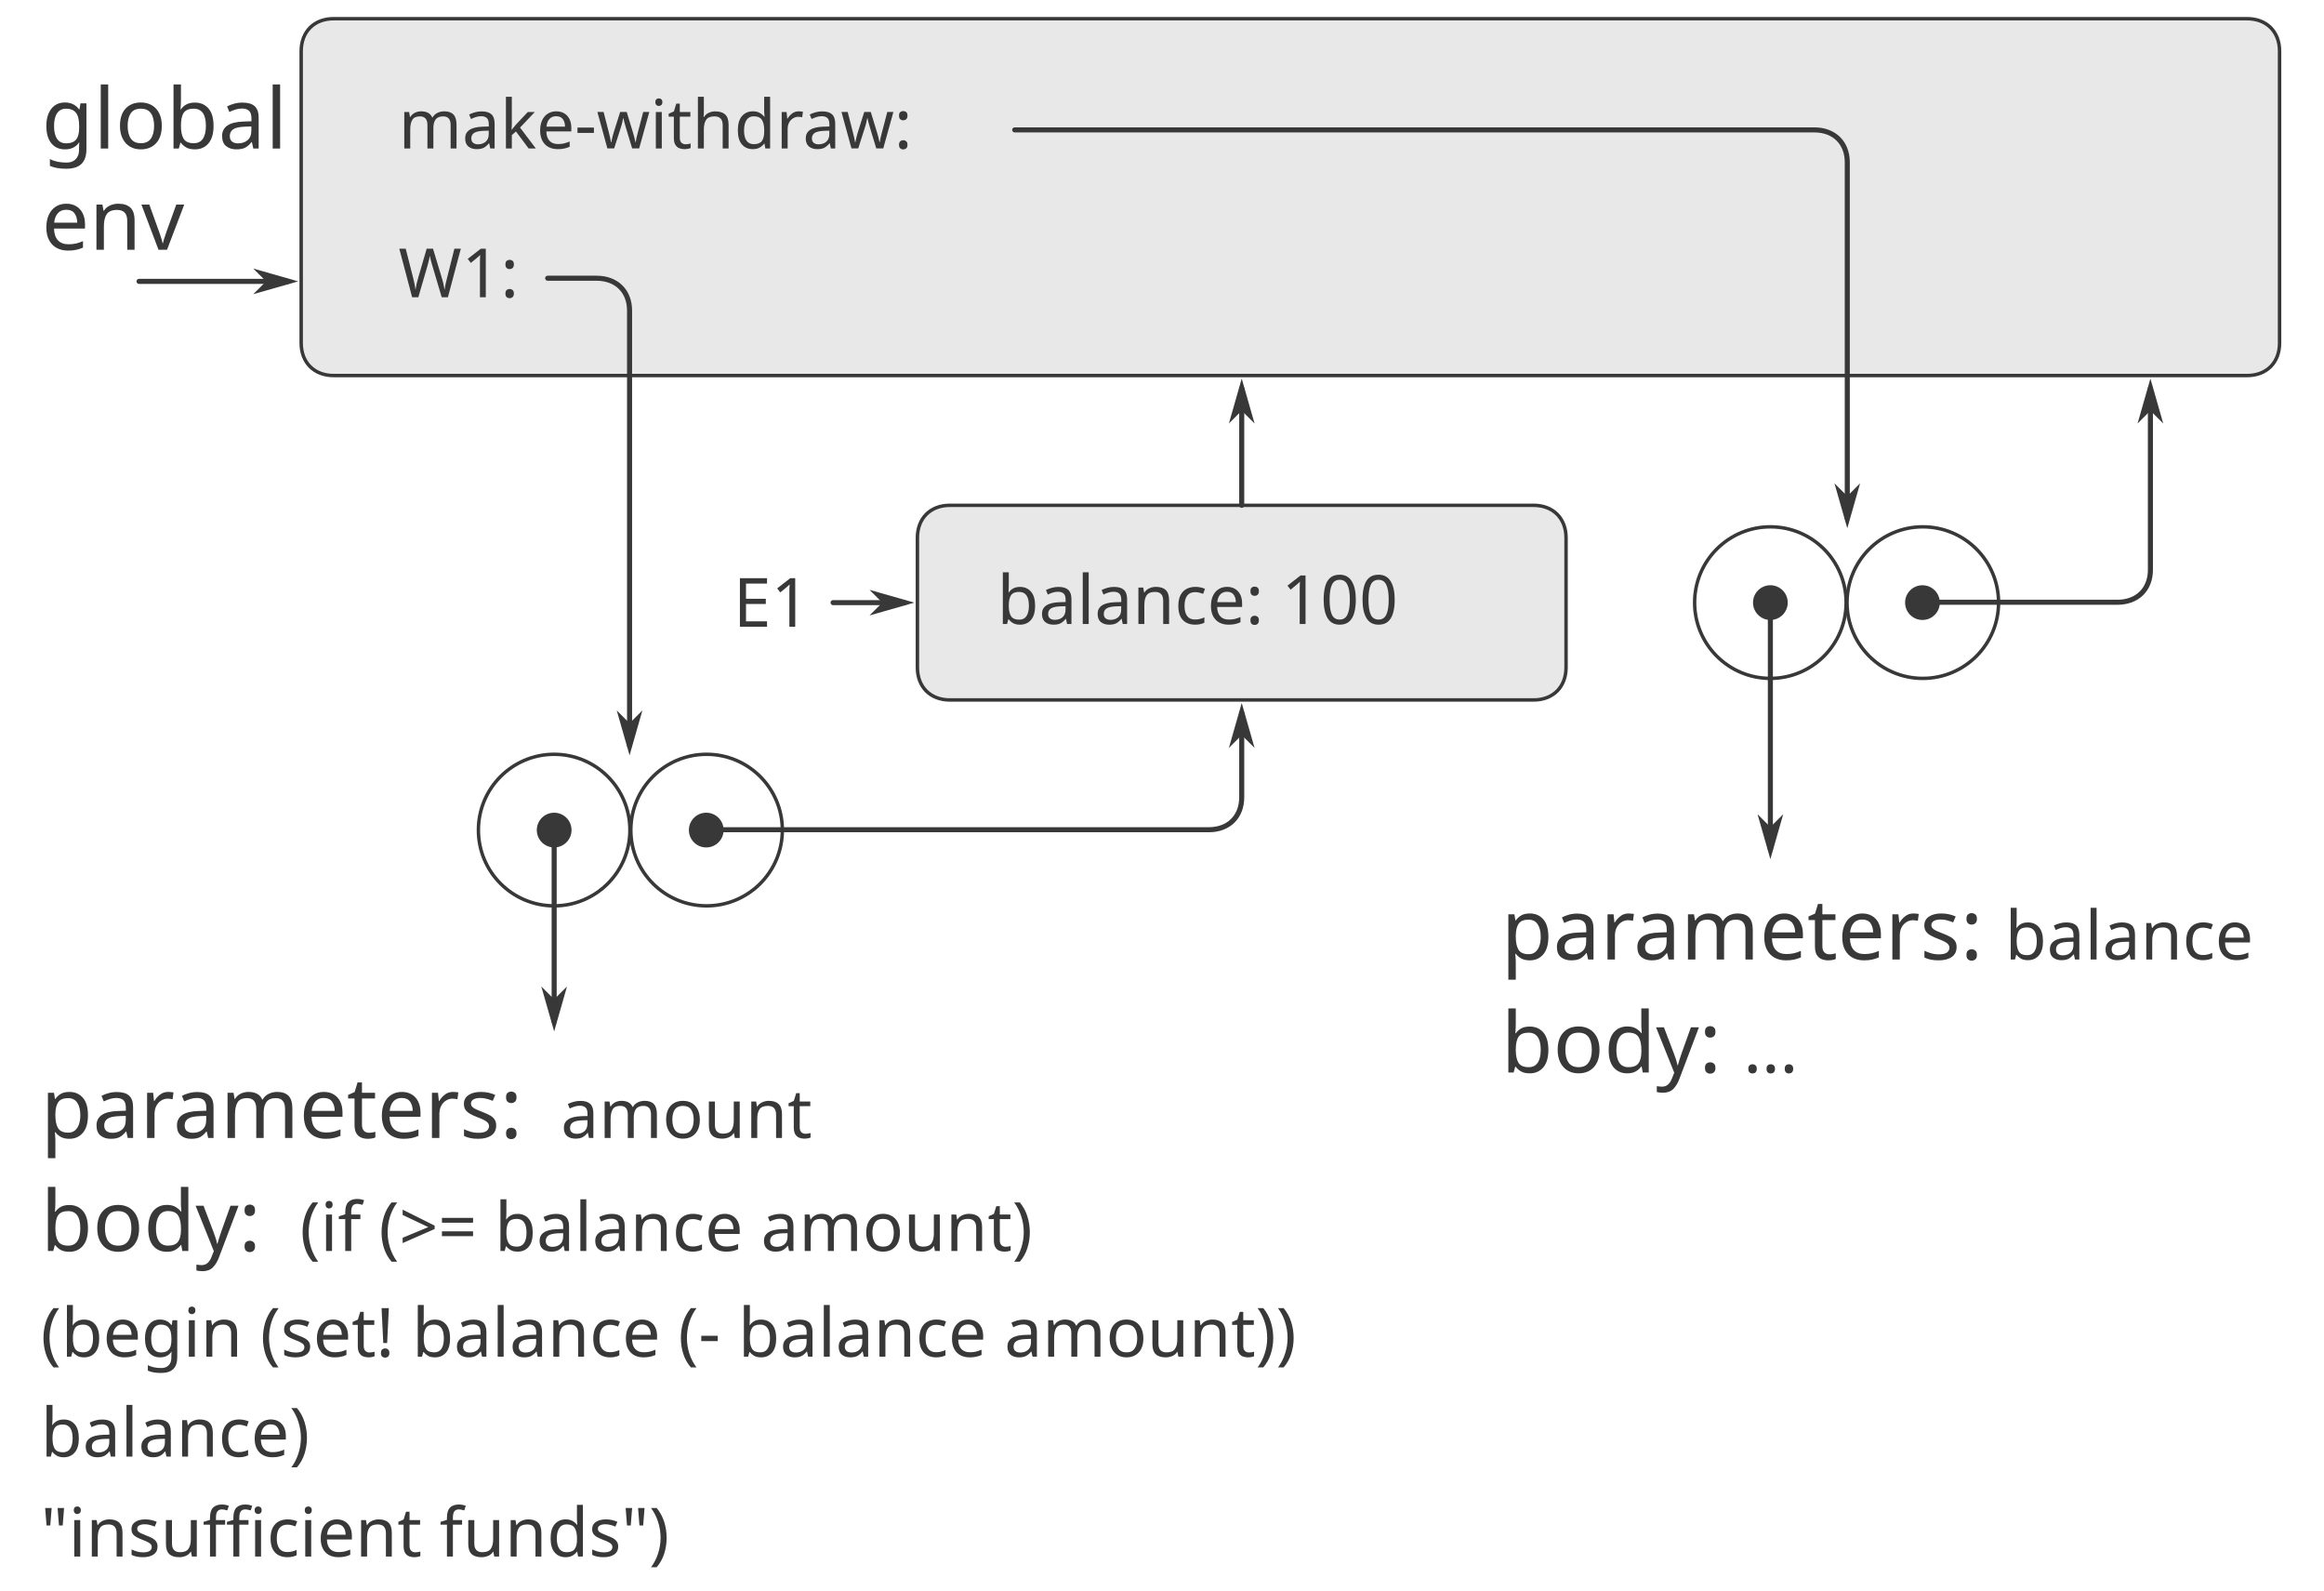
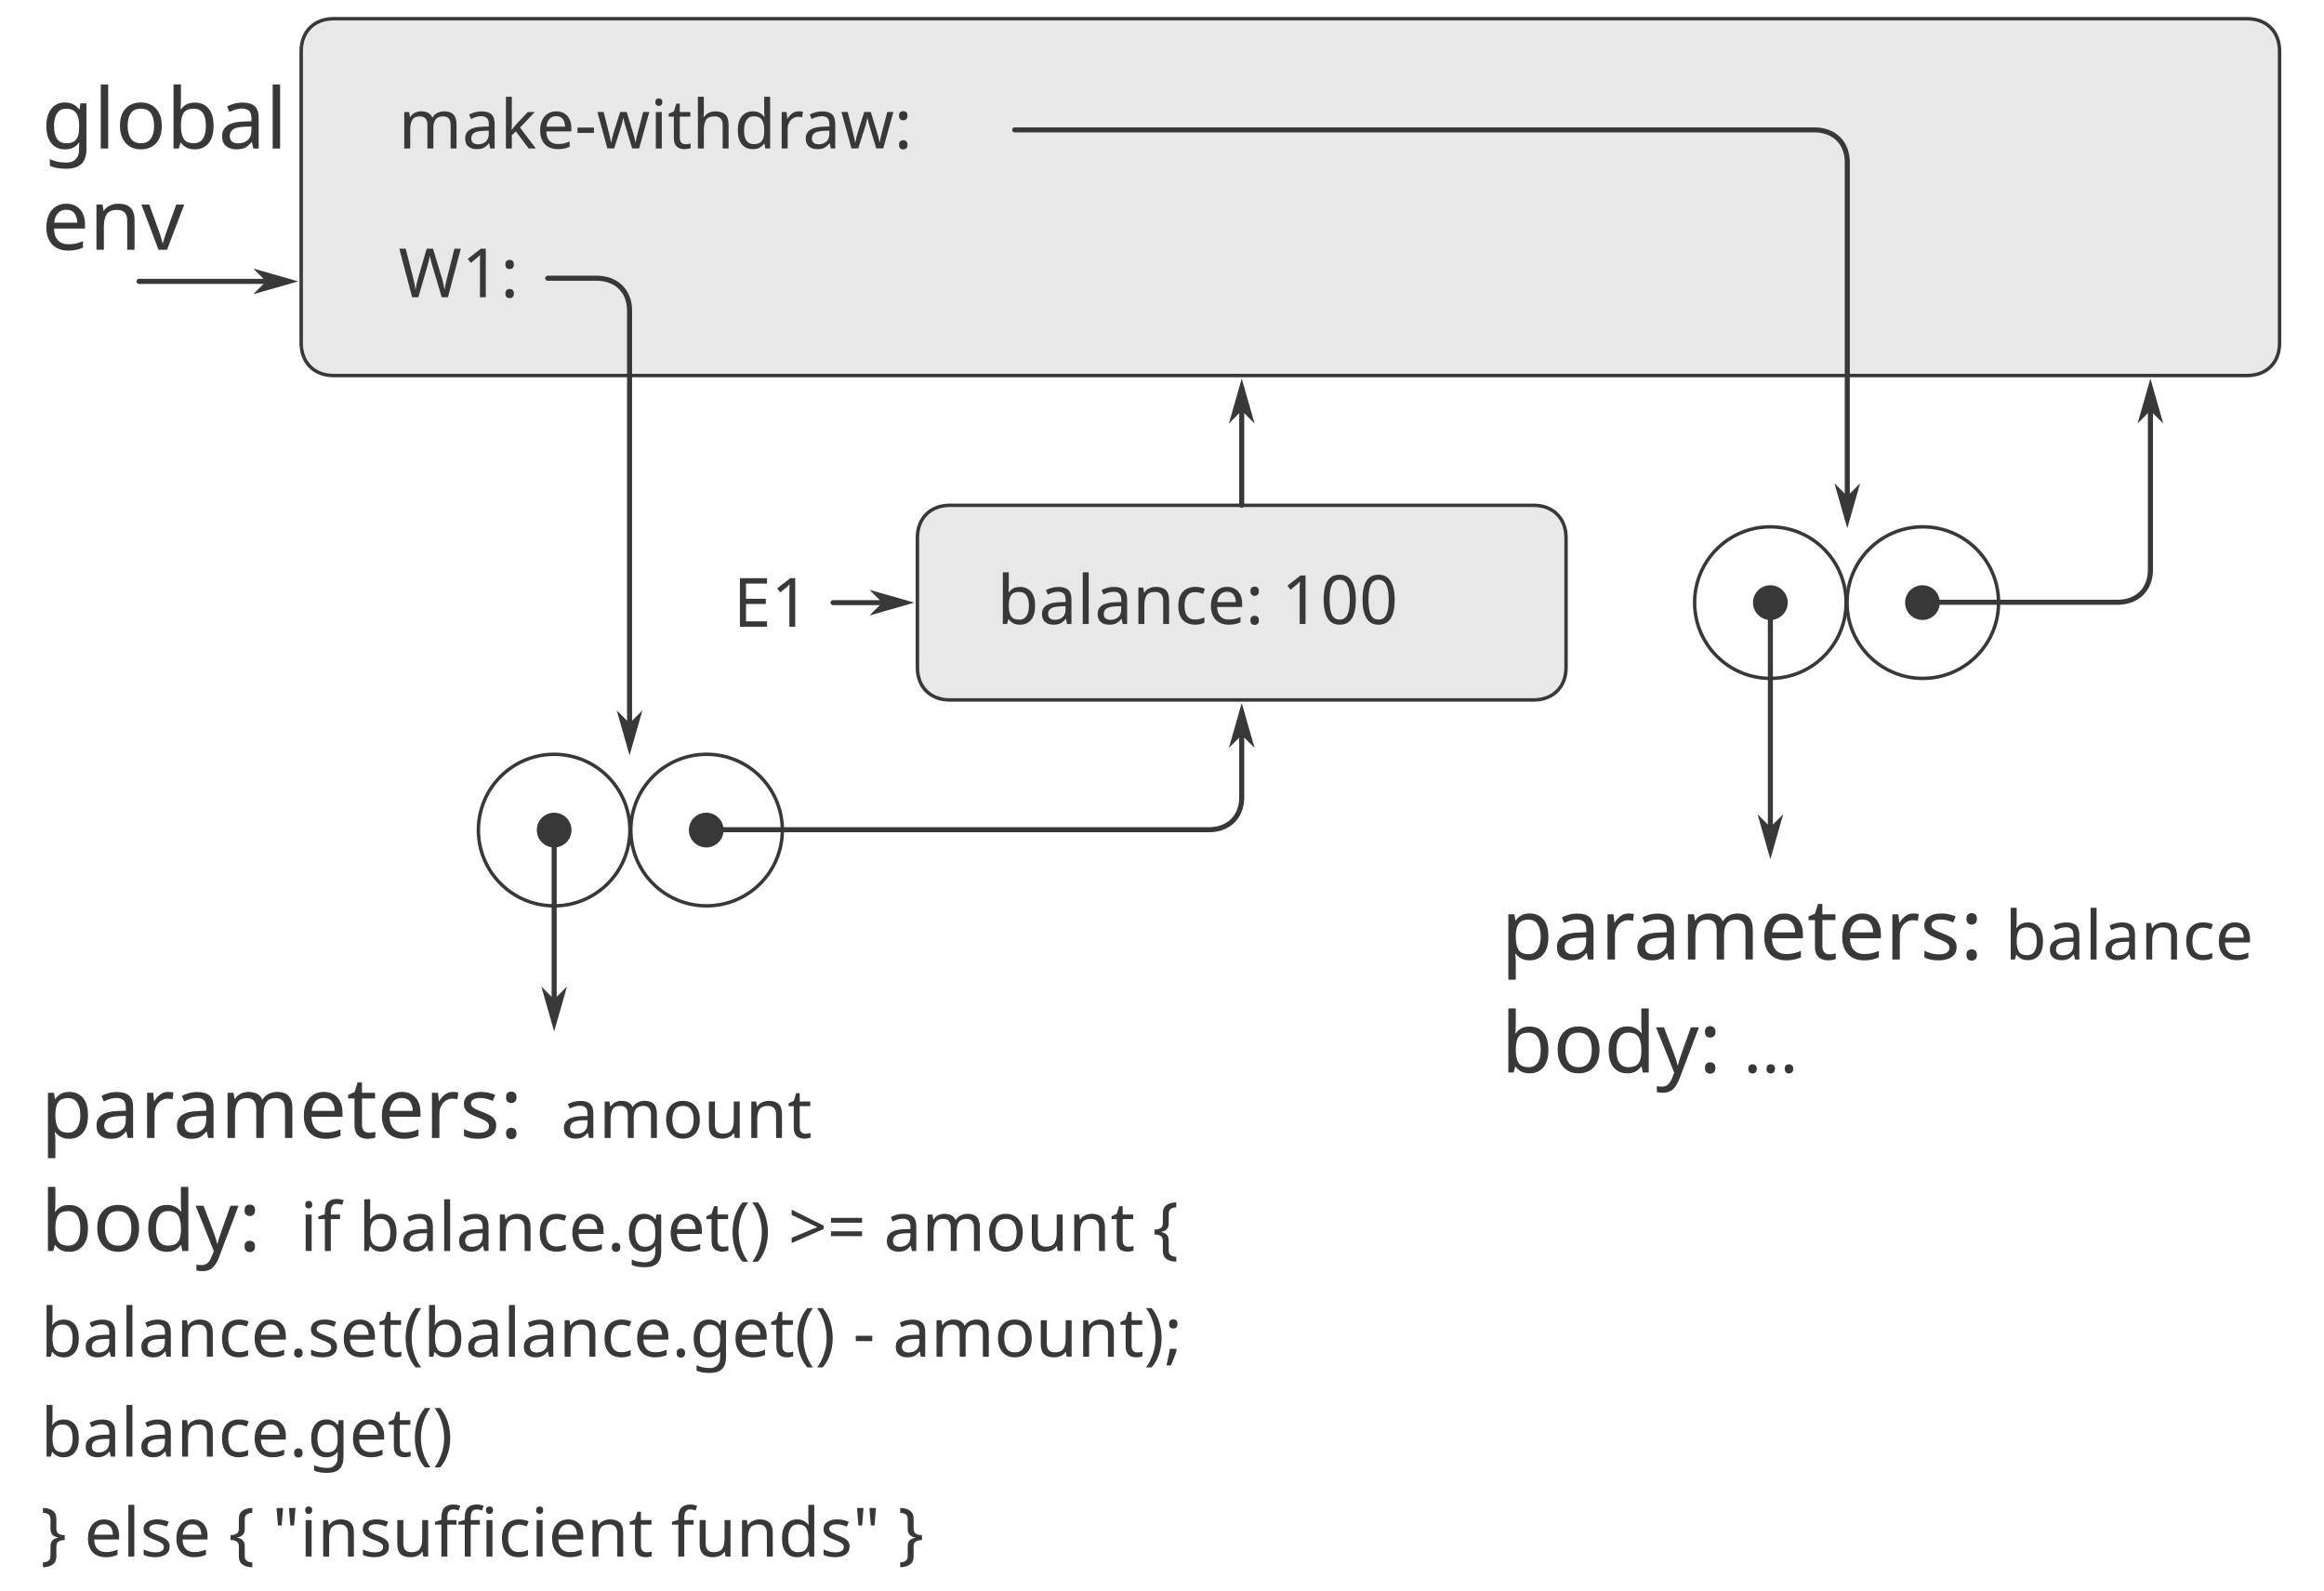
<svg xmlns="http://www.w3.org/2000/svg" preserveAspectRatio="xMinYMin meet" viewBox="0 0 684 468" id="svg4152" style="display: inline" version="1.1">
  <defs id="defs4154">
    <marker refX="0" refY="0" orient="auto" id="Arrow1Mend-6" style="overflow: visible">
      <path d="M 0,0 5,-5 -12.5,0 5,5 0,0 z" transform="matrix(-0.4,0,0,-0.4,-4,0)" id="path3809-6-2" style="fill: #383838; fill-rule: evenodd; stroke: #383838; stroke-width: 1pt; marker-start: none" />
    </marker>
    <marker refX="0" refY="0" orient="auto" id="marker5058" style="overflow: visible">
      <path d="M 0,0 5,-5 -12.5,0 5,5 0,0 z" transform="matrix(-0.4,0,0,-0.4,-4,0)" id="path5060" style="fill: #383838; fill-rule: evenodd; stroke: #383838; stroke-width: 1pt; marker-start: none" />
    </marker>
    <marker refX="0" refY="0" orient="auto" id="marker5062" style="overflow: visible">
      <path d="M 0,0 5,-5 -12.5,0 5,5 0,0 z" transform="matrix(-0.4,0,0,-0.4,-4,0)" id="path5064" style="fill: #383838; fill-rule: evenodd; stroke: #383838; stroke-width: 1pt; marker-start: none" />
    </marker>
    <marker refX="0" refY="0" orient="auto" id="marker5066" style="overflow: visible">
      <path d="M 0,0 5,-5 -12.5,0 5,5 0,0 z" transform="matrix(-0.4,0,0,-0.4,-4,0)" id="path5068" style="fill: #383838; fill-rule: evenodd; stroke: #383838; stroke-width: 1pt; marker-start: none" />
    </marker>
    <marker refX="0" refY="0" orient="auto" id="Arrow1Mend" style="overflow: visible">
      <path d="M 0,0 5,-5 -12.5,0 5,5 0,0 z" transform="matrix(-0.4,0,0,-0.4,-4,0)" id="path3809" style="fill: #383838; fill-rule: evenodd; stroke: #383838; stroke-width: 1pt; marker-start: none" />
    </marker>
    <marker refX="0" refY="0" orient="auto" id="marker5072" style="overflow: visible">
      <path d="M 0,0 5,-5 -12.5,0 5,5 0,0 z" transform="matrix(-0.4,0,0,-0.4,-4,0)" id="path5074" style="fill: #383838; fill-rule: evenodd; stroke: #383838; stroke-width: 1pt; marker-start: none" />
    </marker>
    <marker refX="0" refY="0" orient="auto" id="Arrow1Mend-3" style="overflow: visible">
      <path d="M 0,0 5,-5 -12.5,0 5,5 0,0 z" transform="matrix(-0.4,0,0,-0.4,-4,0)" id="path3809-6" style="fill: #383838; fill-rule: evenodd; stroke: #383838; stroke-width: 1pt; marker-start: none" />
    </marker>
    <marker refX="0" refY="0" orient="auto" id="Arrow1Mend-6-4" style="overflow: visible">
      <path d="M 0,0 5,-5 -12.5,0 5,5 0,0 z" transform="matrix(-0.4,0,0,-0.4,-4,0)" id="path3809-6-2-9" style="fill: #383838; fill-rule: evenodd; stroke: #383838; stroke-width: 1pt; marker-start: none" />
    </marker>
    <marker refX="0" refY="0" orient="auto" id="Arrow1Mend-4" style="overflow: visible">
      <path d="M 0,0 5,-5 -12.5,0 5,5 0,0 z" transform="matrix(-0.4,0,0,-0.4,-4,0)" id="path3809-68" style="fill: #383838; fill-rule: evenodd; stroke: #383838; stroke-width: 1pt; marker-start: none" />
    </marker>
  </defs>
  <g transform="translate(-47.85207,-49.375)" id="layer2" style="display: inline">
    <path d="m 146.044,54.875 563.183,0 c 5.727,0 9.545,3.818 9.545,9.545 l 0,85.909 c 0,5.727 -3.818,9.545 -9.545,9.545 l -563.183,0 c -5.727,0 -9.545,-3.818 -9.545,-9.545 l 0,-85.909 c 0,-5.727 3.818,-9.545 9.545,-9.545 z" id="rect5327" style="fill: #e8e8e8; fill-opacity: 1; stroke: #383838; stroke-width: 1.015; stroke-linecap: round; stroke-linejoin: round; stroke-miterlimit: 4; stroke-opacity: 1; stroke-dasharray: none; stroke-dashoffset: 0" />
    <path d="m 260.589,293.512 143.012,0 c 5.898,0 9.716,-3.818 9.716,-9.545 l 0,-24.818" id="path3795" style="fill: none; stroke: #383838; stroke-width: 1.488; stroke-linecap: round; stroke-linejoin: round; stroke-miterlimit: 4; stroke-opacity: 1; stroke-dasharray: none; marker-end: url(#Arrow1Mend)" />
    <path d="m 209.044,131.239 14.386,0 c 5.898,0 9.716,3.818 9.716,9.545 l 0,127.909" id="path3795-5" style="fill: none; stroke: #383838; stroke-width: 1.488; stroke-linecap: round; stroke-linejoin: round; stroke-miterlimit: 4; stroke-opacity: 1; stroke-dasharray: none; marker-end: url(#Arrow1Mend)" />
    <path d="m 88.771,132.164 43.909,0" id="path4451" style="fill: none; stroke: #383838; stroke-width: 1.488; stroke-linecap: round; stroke-linejoin: round; stroke-miterlimit: 4; stroke-opacity: 1; stroke-dasharray: none; marker-end: url(#Arrow1Mend-6)" />
    <path d="m 210.953,298.387 0,51.546" id="path4451-5" style="fill: none; stroke: #383838; stroke-width: 1.488; stroke-linecap: round; stroke-linejoin: round; stroke-miterlimit: 4; stroke-opacity: 1; stroke-dasharray: none; marker-end: url(#Arrow1Mend-6)" />
    <path d="m 190,179.862 a 2.5,2.5 0 1 1 -5,0 2.5,2.5 0 1 1 5,0 z" transform="matrix(1.909093,0,0,1.909093,-147.0022,-49.75969)" id="path5407" style="fill: #383838; fill-opacity: 1; stroke: #383838; stroke-width: 0.354; stroke-linecap: round; stroke-linejoin: round; stroke-miterlimit: 4; stroke-opacity: 1; stroke-dasharray: none; stroke-dashoffset: 0" />
    <path d="m 190,179.862 a 2.5,2.5 0 1 1 -5,0 2.5,2.5 0 1 1 5,0 z" transform="matrix(1.909093,0,0,1.909093,-102.2407,-49.75969)" id="path5407-7" style="fill: #383838; fill-opacity: 1; stroke: #383838; stroke-width: 0.354; stroke-linecap: round; stroke-linejoin: round; stroke-miterlimit: 4; stroke-opacity: 1; stroke-dasharray: none; stroke-dashoffset: 0" />
    <path d="m 199.171,180.362 a 11.171,11.171 0 1 1 -22.342,0 11.171,11.171 0 1 1 22.342,0 z" transform="matrix(1.99587,0,0,1.99587,-119.4071,-66.36552)" id="path5435-9" style="fill: none; stroke: #383838; stroke-width: 0.508; stroke-linecap: round; stroke-linejoin: round; stroke-miterlimit: 4; stroke-opacity: 1; stroke-dasharray: none; stroke-dashoffset: 0" />
    <path d="m 199.171,180.362 a 11.171,11.171 0 1 1 -22.342,0 11.171,11.171 0 1 1 22.342,0 z" transform="matrix(1.99587,0,0,1.99587,-164.2708,-66.36551)" id="path5435-9-6" style="fill: none; stroke: #383838; stroke-width: 0.508; stroke-linecap: round; stroke-linejoin: round; stroke-miterlimit: 4; stroke-opacity: 1; stroke-dasharray: none; stroke-dashoffset: 0" />
    <path d="m 327.408,198.057 171.818,0 c 5.727,0 9.545,3.818 9.545,9.545 l 0,38.182 c 0,5.727 -3.818,9.545 -9.545,9.545 l -171.818,0 c -5.727,0 -9.545,-3.818 -9.545,-9.545 l 0,-38.182 c 0,-5.727 3.818,-9.545 9.545,-9.545 z" id="rect5327-2" style="fill: #e8e8e8; fill-opacity: 1; stroke: #383838; stroke-width: 1.015; stroke-linecap: round; stroke-linejoin: round; stroke-miterlimit: 4; stroke-opacity: 1; stroke-dasharray: none; stroke-dashoffset: 0" />
    <path d="m 293.044,226.693 21,0" id="path4451-8" style="fill: none; stroke: #383838; stroke-width: 1.488; stroke-linecap: round; stroke-linejoin: round; stroke-miterlimit: 4; stroke-opacity: 1; stroke-dasharray: none; marker-end: url(#Arrow1Mend-6)" />
    <path d="m 413.317,198.057 0,-34.364" id="path4451-8-3" style="fill: none; stroke: #383838; stroke-width: 1.488; stroke-linecap: round; stroke-linejoin: round; stroke-miterlimit: 4; stroke-opacity: 1; stroke-dasharray: none; marker-end: url(#Arrow1Mend-6)" />
    <path d="m 346.498,87.593 235.33,0 c 5.898,0 9.716,3.818 9.716,9.545 l 0,104.737" id="path3795-5-0-1" style="fill: none; stroke: #383838; stroke-width: 1.488; stroke-linecap: round; stroke-linejoin: round; stroke-miterlimit: 4; stroke-opacity: 1; stroke-dasharray: none; marker-end: url(#Arrow1Mend)" />
    <path d="m 618.544,226.581 52.5,0 c 5.898,0 9.716,-3.818 9.716,-9.545 l 0,-53.343" id="path3795-7" style="fill: none; stroke: #383838; stroke-width: 1.488; stroke-linecap: round; stroke-linejoin: round; stroke-miterlimit: 4; stroke-opacity: 1; stroke-dasharray: none; marker-end: url(#Arrow1Mend)" />
    <path d="m 568.908,231.456 0,67.783" id="path4451-5-3" style="fill: none; stroke: #383838; stroke-width: 1.488; stroke-linecap: round; stroke-linejoin: round; stroke-miterlimit: 4; stroke-opacity: 1; stroke-dasharray: none; marker-end: url(#Arrow1Mend-6)" />
    <path d="m 190,179.862 a 2.5,2.5 0 1 1 -5,0 2.5,2.5 0 1 1 5,0 z" transform="matrix(1.909093,0,0,1.909093,210.9529,-116.6899)" id="path5407-5" style="fill: #383838; fill-opacity: 1; stroke: #383838; stroke-width: 0.354; stroke-linecap: round; stroke-linejoin: round; stroke-miterlimit: 4; stroke-opacity: 1; stroke-dasharray: none; stroke-dashoffset: 0" />
    <path d="m 190,179.862 a 2.5,2.5 0 1 1 -5,0 2.5,2.5 0 1 1 5,0 z" transform="matrix(1.909093,0,0,1.909093,255.7143,-116.6899)" id="path5407-7-5" style="fill: #383838; fill-opacity: 1; stroke: #383838; stroke-width: 0.354; stroke-linecap: round; stroke-linejoin: round; stroke-miterlimit: 4; stroke-opacity: 1; stroke-dasharray: none; stroke-dashoffset: 0" />
    <path d="m 199.171,180.362 a 11.171,11.171 0 1 1 -22.342,0 11.171,11.171 0 1 1 22.342,0 z" transform="matrix(1.99587,0,0,1.99587,238.548,-133.2958)" id="path5435-9-4" style="fill: none; stroke: #383838; stroke-width: 0.508; stroke-linecap: round; stroke-linejoin: round; stroke-miterlimit: 4; stroke-opacity: 1; stroke-dasharray: none; stroke-dashoffset: 0" />
    <path d="m 199.171,180.362 a 11.171,11.171 0 1 1 -22.342,0 11.171,11.171 0 1 1 22.342,0 z" transform="matrix(1.99587,0,0,1.99587,193.6843,-133.2958)" id="path5435-9-6-0" style="fill: none; stroke: #383838; stroke-width: 0.508; stroke-linecap: round; stroke-linejoin: round; stroke-miterlimit: 4; stroke-opacity: 1; stroke-dasharray: none; stroke-dashoffset: 0" />
  </g>
  <g transform="translate(-47.85207,-49.375)" id="layer3" style="display: inline">
    <text x="263.684" y="233.784" id="text6301" xml:space="preserve" style="font-size: 20px; font-style: normal; font-variant: normal; font-weight: normal; font-stretch: normal; text-align: start; line-height: 125%; letter-spacing: 0px; word-spacing: 0px; text-anchor: start; fill: #383838; fill-opacity: 1; stroke: none; font-family: Inconsolata LGC; -inkscape-font-specification: Inconsolata LGC">
      <tspan x="263.684" y="233.784" id="tspan6303">E1</tspan>
    </text>
    <text x="165.135" y="93.057" id="text5493" xml:space="preserve" style="font-size: 20px; font-style: normal; font-variant: normal; font-weight: normal; font-stretch: normal; text-align: start; line-height: 125%; letter-spacing: 0px; word-spacing: 0px; text-anchor: start; fill: #383838; fill-opacity: 1; stroke: none; font-family: Inconsolata LGC; -inkscape-font-specification: Inconsolata LGC">
      <tspan x="165.135" y="93.057" id="tspan5495">make-withdraw:</tspan>
    </text>
    <text x="165.135" y="136.83" id="text5473" xml:space="preserve" style="font-size: 20px; font-style: normal; font-variant: normal; font-weight: normal; font-stretch: normal; text-align: start; line-height: 125%; letter-spacing: 0px; word-spacing: 0px; text-anchor: start; fill: #383838; fill-opacity: 1; stroke: none; font-family: Inconsolata LGC; -inkscape-font-specification: Inconsolata LGC">
      <tspan x="165.135" y="136.83" id="tspan5475">W1:</tspan>
    </text>
    <text x="60.134" y="93.076" id="text5477" xml:space="preserve" style="font-size: 20px; font-style: normal; font-variant: normal; font-weight: normal; font-stretch: normal; text-align: start; line-height: 120%; letter-spacing: 0px; word-spacing: 0px; text-anchor: start; fill: #383838; fill-opacity: 1; stroke: none; font-family: Inconsolata LGC; -inkscape-font-specification: Inconsolata LGC">
      <tspan x="60.134" y="93.076" id="tspan5479" style="font-size: 24.818px; font-style: normal; font-variant: normal; font-weight: normal; font-stretch: normal; line-height: 120%; font-family: Linux Biolinum O; -inkscape-font-specification: Linux Biolinum O">global</tspan>
      <tspan x="60.134" y="122.858" id="tspan5507" style="font-size: 24.818px; font-style: normal; font-variant: normal; font-weight: normal; font-stretch: normal; line-height: 120%; font-family: Linux Biolinum O; -inkscape-font-specification: Linux Biolinum O">env</tspan>
    </text>
    <text x="413.317" y="232.973" id="text6297" xml:space="preserve" style="font-size: 20px; font-style: normal; font-variant: normal; font-weight: normal; font-stretch: normal; text-align: center; line-height: 125%; letter-spacing: 0px; word-spacing: 0px; text-anchor: middle; fill: #383838; fill-opacity: 1; stroke: none; font-family: Inconsolata LGC; -inkscape-font-specification: Inconsolata LGC">
      <tspan x="413.317" y="232.973" id="tspan6299">balance: 100</tspan>
    </text>
    <text x="489.681" y="331.694" id="text5497-1" xml:space="preserve" style="font-size: 24.818px; font-style: normal; font-variant: normal; font-weight: normal; font-stretch: normal; text-align: start; line-height: 120%; letter-spacing: 0px; word-spacing: 0px; text-anchor: start; fill: #383838; fill-opacity: 1; stroke: none; font-family: Linux Biolinum O; -inkscape-font-specification: Sans">
      <tspan x="489.681" y="331.694" id="tspan5499-5" style="line-height: 120%">parameters: <tspan id="tspan5505" style="font-size: 20px; font-style: normal; font-variant: normal; font-weight: normal; font-stretch: normal; line-height: 120%; font-family: Inconsolata LGC; -inkscape-font-specification: Inconsolata LGC">balance</tspan>
      </tspan>
      <tspan x="489.681" y="364.942" id="tspan5501-8" style="line-height: 120%">body: <tspan id="tspan5503-8" style="font-size: 20px; font-style: normal; font-variant: normal; font-weight: normal; font-stretch: normal; line-height: 120%; font-family: Inconsolata LGC; -inkscape-font-specification: Inconsolata LGC">...</tspan>
      </tspan>
    </text>
    <text x="59.852" y="384.203" id="text5497" xml:space="preserve" style="font-size: 24.818px; font-style: normal; font-variant: normal; font-weight: normal; font-stretch: normal; text-align: start; line-height: 120%; letter-spacing: 0px; word-spacing: 0px; text-anchor: start; fill: #383838; fill-opacity: 1; stroke: none; font-family: Linux Biolinum O; -inkscape-font-specification: Sans">
      <tspan x="59.852" y="384.203" id="tspan5499" style="line-height: 120%">parameters: <tspan dx="4.773" id="tspan5868" style="font-size: 20px; font-style: normal; font-variant: normal; font-weight: normal; font-stretch: normal; line-height: 120%; font-family: Inconsolata LGC; -inkscape-font-specification: Inconsolata LGC">amount</tspan>
      </tspan>
-       <tspan x="59.852" y="417.451" id="tspan5501" xml:space="preserve" style="line-height: 120%">body: <tspan dx="4.964" id="tspan5503" xml:space="preserve" style="font-size: 20px; font-style: normal; font-variant: normal; font-weight: normal; font-stretch: normal; line-height: 120%; font-family: Inconsolata LGC; -inkscape-font-specification: Inconsolata LGC">(if (&gt;= balance amount)</tspan>
+       <tspan x="59.852" y="417.451" id="tspan5501" xml:space="preserve" style="line-height: 120%">body: <tspan dx="4.964" id="tspan5503" xml:space="preserve" style="font-size: 20px; font-style: normal; font-variant: normal; font-weight: normal; font-stretch: normal; line-height: 120%; font-family: Inconsolata LGC; -inkscape-font-specification: Inconsolata LGC">if balance.get() &gt;= amount {</tspan>
      </tspan>
-       <tspan x="59.852" y="448.555" id="tspan5910" xml:space="preserve" style="font-size: 20px; font-style: normal; font-variant: normal; font-weight: normal; font-stretch: normal; line-height: 140%; font-family: Inconsolata LGC; -inkscape-font-specification: Inconsolata LGC">(begin (set! balance (- balance amount))</tspan>
-       <tspan x="59.852" y="477.955" id="tspan5912" xml:space="preserve" style="font-size: 20px; font-style: normal; font-variant: normal; font-weight: normal; font-stretch: normal; line-height: 140%; font-family: Inconsolata LGC; -inkscape-font-specification: Inconsolata LGC">balance)</tspan>
-       <tspan x="59.852" y="507.355" id="tspan5914" xml:space="preserve" style="font-size: 20px; font-style: normal; font-variant: normal; font-weight: normal; font-stretch: normal; line-height: 140%; font-family: Inconsolata LGC; -inkscape-font-specification: Inconsolata LGC">"insufficient funds")</tspan>
+       <tspan x="59.852" y="448.555" id="tspan5910" xml:space="preserve" style="font-size: 20px; font-style: normal; font-variant: normal; font-weight: normal; font-stretch: normal; line-height: 140%; font-family: Inconsolata LGC; -inkscape-font-specification: Inconsolata LGC">balance.set(balance.get() - amount);</tspan>
+       <tspan x="59.852" y="477.955" id="tspan5912" xml:space="preserve" style="font-size: 20px; font-style: normal; font-variant: normal; font-weight: normal; font-stretch: normal; line-height: 140%; font-family: Inconsolata LGC; -inkscape-font-specification: Inconsolata LGC">balance.get()</tspan>
+       <tspan x="59.852" y="507.355" id="tspan5914" xml:space="preserve" style="font-size: 20px; font-style: normal; font-variant: normal; font-weight: normal; font-stretch: normal; line-height: 140%; font-family: Inconsolata LGC; -inkscape-font-specification: Inconsolata LGC">} else { "insufficient funds" }</tspan>
    </text>
  </g>
</svg>
